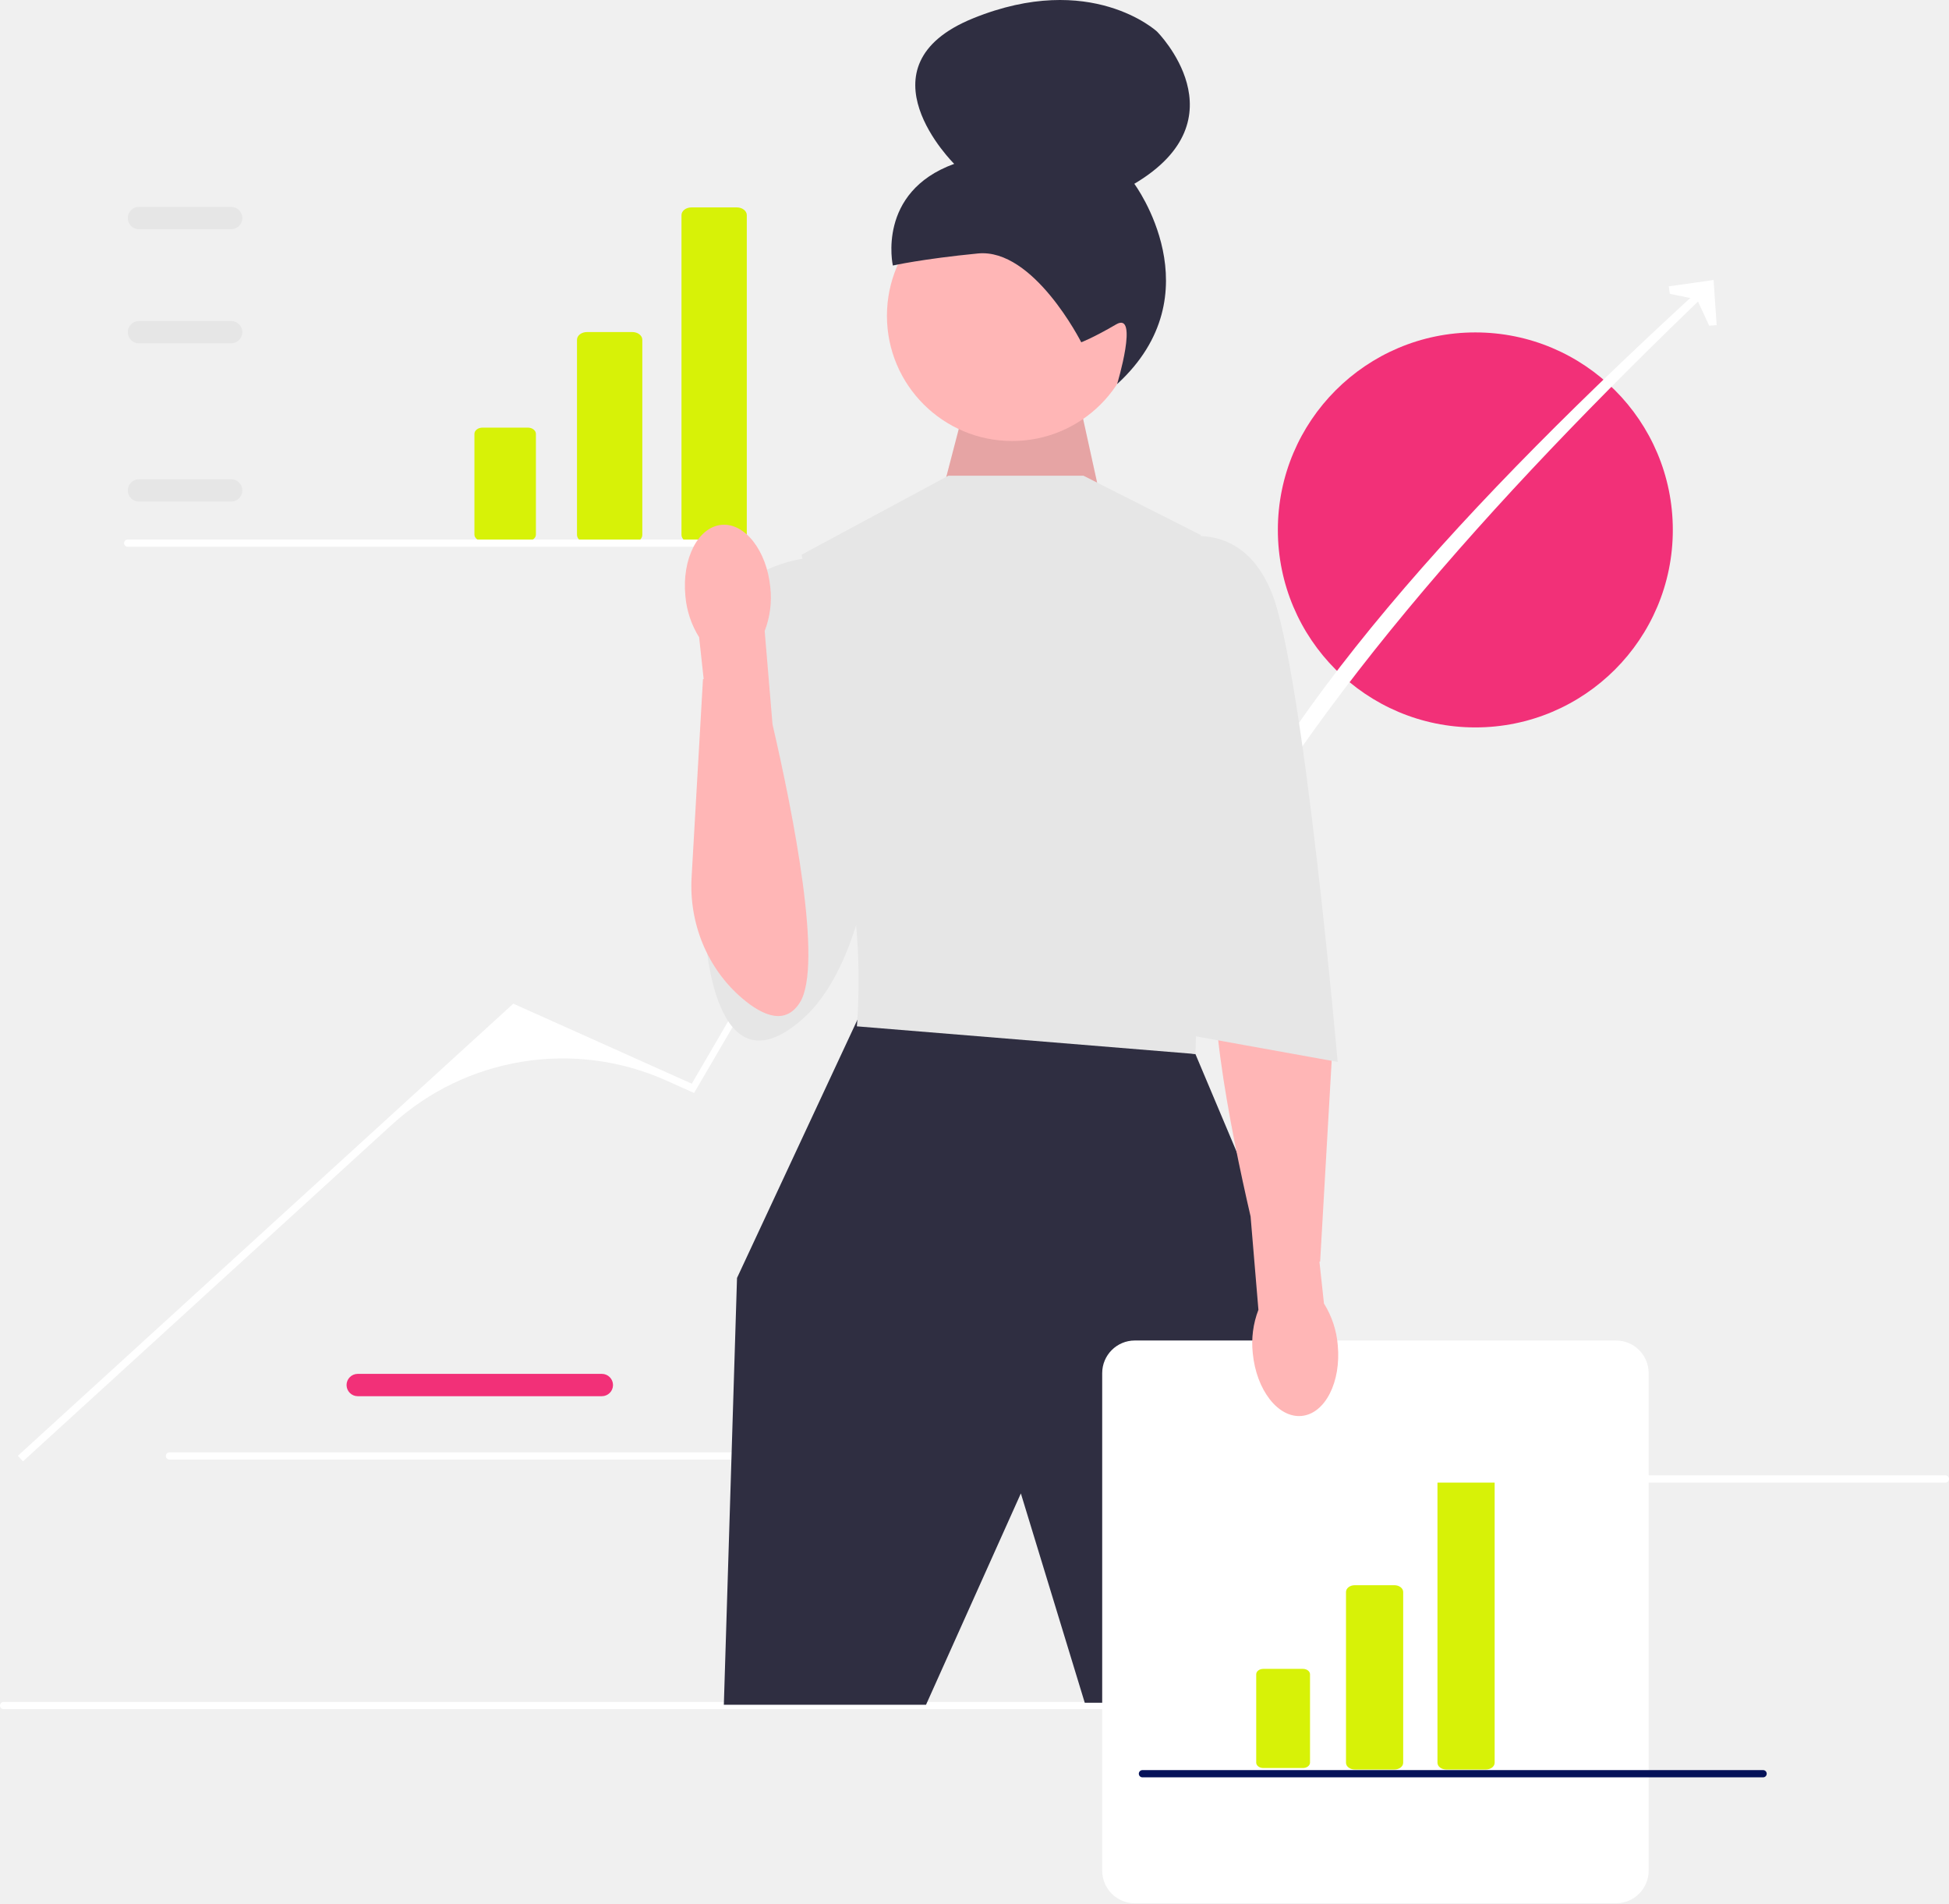
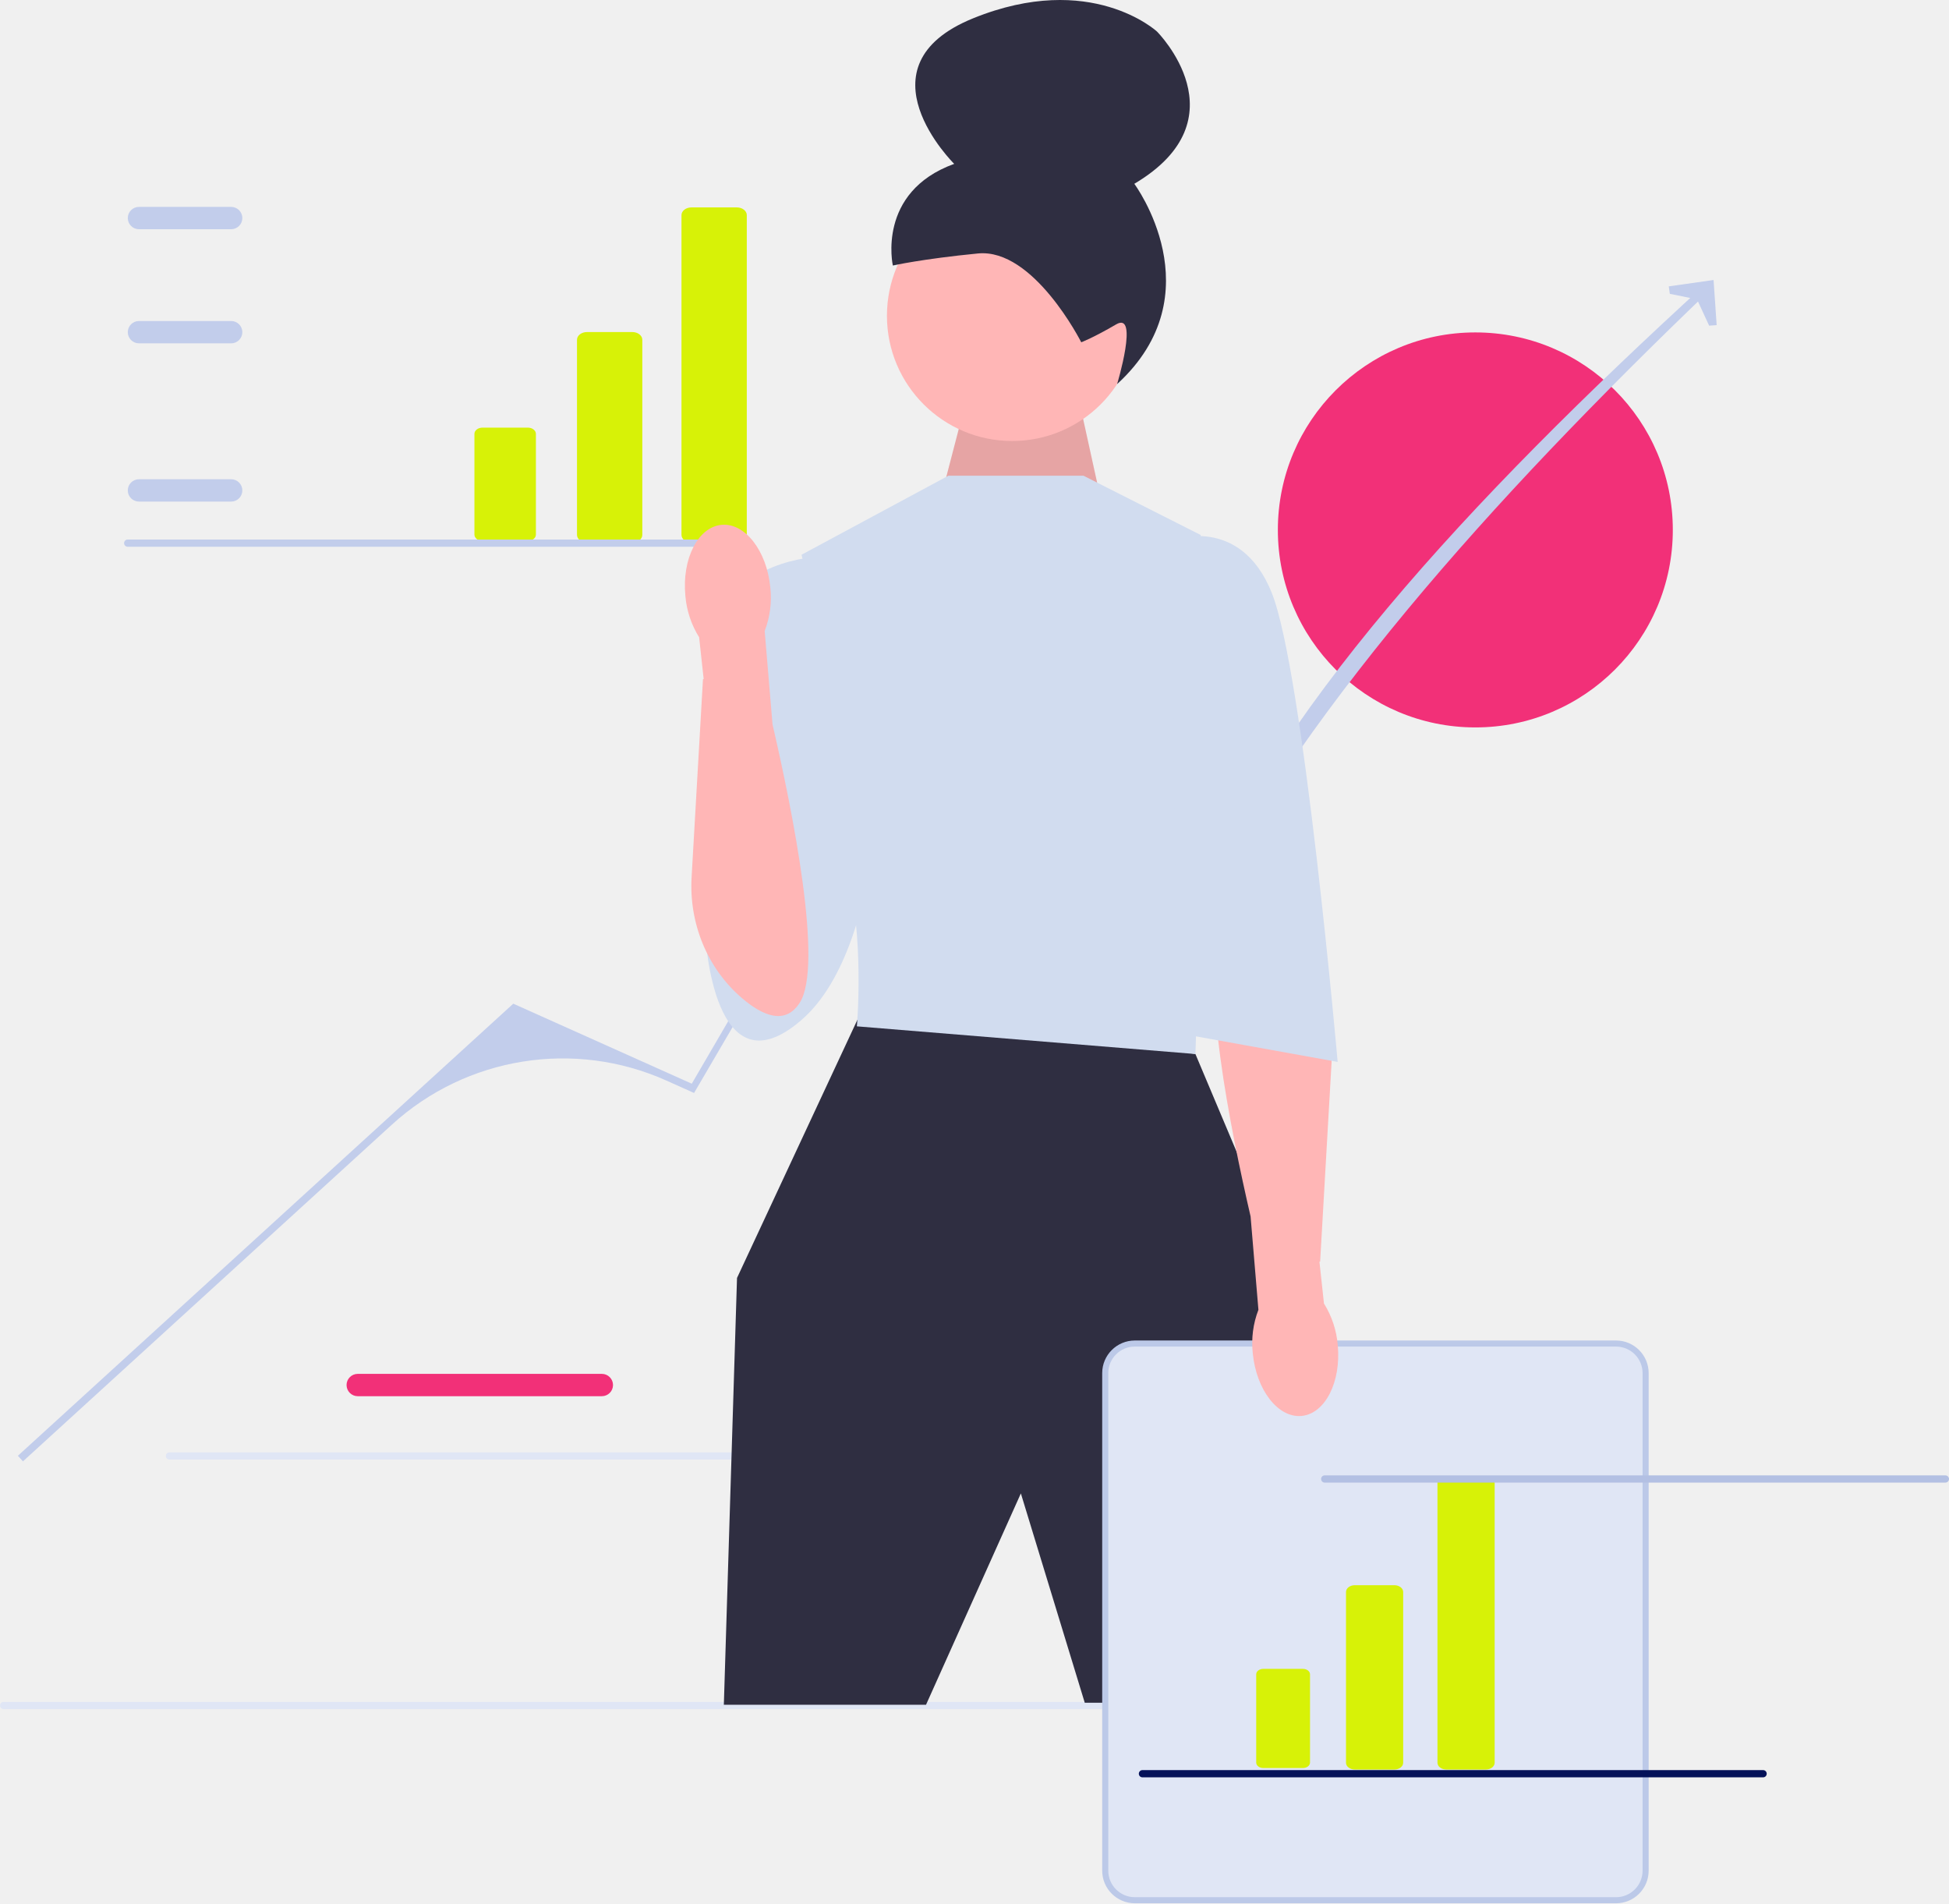
<svg xmlns="http://www.w3.org/2000/svg" width="641.513" height="626.392" viewBox="0 0 641.513 626.392" role="img" artist="Katerina Limpitsouni" source="https://undraw.co/">
  <g>
    <path d="M198.101,459.506H117.744c-2.026,0-3.674-1.648-3.674-3.674s1.648-3.674,3.674-3.674h80.357c2.026,0,3.674,1.648,3.674,3.674s-1.648,3.674-3.674,3.674h-0Z" fill="#F23078" />
-     <path d="M54.587,479.173c0,.66,.53,1.19,1.19,1.19h204.29c.66,0,1.19-.53,1.19-1.19,0-.66-.53-1.19-1.19-1.19H55.778c-.66,0-1.19,.53-1.19,1.19Z" fill="#ffff" />
+     <path d="M54.587,479.173c0,.66,.53,1.19,1.19,1.19h204.29c.66,0,1.19-.53,1.19-1.19,0-.66-.53-1.19-1.19-1.19H55.778c-.66,0-1.19,.53-1.19,1.19Z" fill="#E0E6F5" />
  </g>
  <circle cx="485.607" cy="174.403" r="65" fill="#F23078" />
-   <path d="M0,561.308c0,.66,.53,1.19,1.19,1.19H523.48c.66,0,1.19-.53,1.19-1.19,0-.66-.53-1.19-1.19-1.19H1.19c-.66,0-1.19,.53-1.19,1.19Z" fill="#ffffff" />
+   <path d="M0,561.308c0,.66,.53,1.19,1.19,1.19H523.48c.66,0,1.19-.53,1.19-1.19,0-.66-.53-1.19-1.19-1.19H1.19c-.66,0-1.19,.53-1.19,1.19Z" fill="#E0E6F5" />
  <g>
-     <path d="M7.555,480.947l-1.671-1.831,163.064-148.796,58.749,26.336,63.44-108.794,52.122-25.124,48.293,80.487c26.073-67.499,91.46-138.118,169.81-209.766l1.927,1.561c-73.485,70.354-136.359,141.028-172.04,212.52l-44.669-74.667c-2.11-3.527-6.545-4.89-10.272-3.156l-0,0c-28.49,13.257-52.255,34.895-68.115,62.023l-39.739,67.971-9.071-4.066c-30.338-13.6-65.854-7.9-90.413,14.51L7.555,480.947Z" fill="#ffffff" />
-     <polygon points="565.038 107.006 562.562 107.178 558.568 98.52 549.624 96.704 549.276 94.247 564.02 92.151 565.038 107.006" fill="#ffffff" />
+     <path d="M7.555,480.947l-1.671-1.831,163.064-148.796,58.749,26.336,63.44-108.794,52.122-25.124,48.293,80.487c26.073-67.499,91.46-138.118,169.81-209.766l1.927,1.561c-73.485,70.354-136.359,141.028-172.04,212.52l-44.669-74.667c-2.11-3.527-6.545-4.89-10.272-3.156l-0,0c-28.49,13.257-52.255,34.895-68.115,62.023l-39.739,67.971-9.071-4.066c-30.338-13.6-65.854-7.9-90.413,14.51L7.555,480.947Z" fill="#C2CDEB" />
+     <polygon points="565.038 107.006 562.562 107.178 558.568 98.52 549.624 96.704 549.276 94.247 564.02 92.151 565.038 107.006" fill="#C2CDEB" />
  </g>
  <polygon points="310.684 159.98 319.45 126.283 353.597 124.64 363.813 171.091 310.684 159.98" fill="#ffb6b6" />
  <polygon points="310.684 159.98 319.45 126.283 353.597 124.64 363.813 171.091 310.684 159.98" isolation="isolate" opacity=".1" />
  <circle cx="333.154" cy="103.924" r="41.216" fill="#ffb6b6" />
  <path d="M355.894,112.649h-0s-15.657-31.023-34.003-29.231c-18.345,1.791-28.01,3.969-28.01,3.969,0,0-5.446-24.162,20.192-33.456,0,0-32.598-32.134,6.213-47.897,38.811-15.763,60.529,4.341,60.529,4.341,0,0,28.728,28.679-7.454,50.115,0,0,26.867,36.139-5.662,65.925,0,0,7.276-24.104-.316-19.659-7.591,4.445-11.489,5.893-11.489,5.893v0l-0-0Z" fill="#2f2e41" />
  <polygon points="287.679 330.412 282.196 335.666 242.589 420.591 238.253 561.063 304.799 561.063 336.015 491.5 357.047 560.392 416.882 560.392 430.752 435.332 393.466 346.887 287.679 330.412" fill="#2f2e41" />
-   <path d="M356.614,156.556h-44.441l-48.34,26.013,11.272,50.292s-2.601,30.349,3.468,52.894c6.07,22.545,3.468,52.027,3.468,52.027l111.424,9.105,3.468-102.319-1.734-68.502-38.586-19.51h0v-0Z" fill="#e6e6e6" />
-   <path d="M271.203,183.003s-26.88,.867-31.216,18.209-7.804,106.655-7.804,106.655c0,0,2.601,52.996,31.65,27.799,29.048-25.197,26.447-101.503,26.447-101.503l-19.076-51.16v0Z" fill="#e6e6e6" />
-   <path d="M531.927,625.392h-158.409c-5.365,0-9.73-4.364-9.73-9.73v-163.758c0-5.365,4.365-9.73,9.73-9.73h158.409c5.365,0,9.73,4.364,9.73,9.73v163.758c0,5.365-4.364,9.73-9.73,9.73Z" fill="#fff" />
-   <path d="M531.927,626.392h-158.409c-5.916,0-10.729-4.813-10.729-10.729v-163.758c0-5.916,4.813-10.729,10.729-10.729h158.409c5.916,0,10.729,4.813,10.729,10.729v163.758c0,5.917-4.813,10.729-10.729,10.729Zm-158.409-183.217c-4.813,0-8.729,3.916-8.729,8.729v163.758c0,4.813,3.916,8.729,8.729,8.729h158.409c4.813,0,8.729-3.916,8.729-8.729v-163.758c0-4.813-3.916-8.729-8.729-8.729h-158.409Z" fill="#ffffff" />
+   <path d="M356.614,156.556h-44.441l-48.34,26.013,11.272,50.292s-2.601,30.349,3.468,52.894c6.07,22.545,3.468,52.027,3.468,52.027l111.424,9.105,3.468-102.319-1.734-68.502-38.586-19.51h0v-0Z" fill="#D1DCEF" />
+   <path d="M271.203,183.003s-26.88,.867-31.216,18.209-7.804,106.655-7.804,106.655c0,0,2.601,52.996,31.65,27.799,29.048-25.197,26.447-101.503,26.447-101.503l-19.076-51.16v0Z" fill="#D1DCEF" />
+   <path d="M531.927,625.392h-158.409c-5.365,0-9.73-4.364-9.73-9.73v-163.758c0-5.365,4.365-9.73,9.73-9.73h158.409c5.365,0,9.73,4.364,9.73,9.73v163.758c0,5.365-4.364,9.73-9.73,9.73Z" fill="#E0E6F5" />
+   <path d="M531.927,626.392h-158.409c-5.916,0-10.729-4.813-10.729-10.729v-163.758c0-5.916,4.813-10.729,10.729-10.729h158.409c5.916,0,10.729,4.813,10.729,10.729v163.758c0,5.917-4.813,10.729-10.729,10.729Zm-158.409-183.217c-4.813,0-8.729,3.916-8.729,8.729v163.758c0,4.813,3.916,8.729,8.729,8.729h158.409c4.813,0,8.729-3.916,8.729-8.729v-163.758c0-4.813-3.916-8.729-8.729-8.729h-158.409Z" fill="#BCC9E8" />
  <g>
    <path d="M458.974,582.371h-13.056c-1.59,0-2.883-.998-2.883-2.225v-56.211c0-1.227,1.293-2.225,2.883-2.225h13.056c1.59,0,2.883,.998,2.883,2.225v56.211c0,1.227-1.293,2.225-2.883,2.225Z" fill="#D7f207" />
    <path d="M415.809,549.245c-1.284,0-2.329,.807-2.329,1.798v29.04c0,.991,1.045,1.798,2.329,1.798h13.056c1.284,0,2.329-.807,2.329-1.798v-29.04c0-.991-1.045-1.798-2.329-1.798h-13.056Z" fill="#D7f207" />
    <path d="M489.082,582.371h-13.056c-1.59,0-2.883-.998-2.883-2.225v-92.12c0-1.227,1.293-2.225,2.883-2.225h13.056c1.59,0,2.883,.998,2.883,2.225v92.12c0,1.227-1.293,2.225-2.883,2.225Z" fill="#D7f207" />
  </g>
  <g>
    <path d="M208.125,178.572h-14.914c-1.816,0-3.293-1.14-3.293-2.542V111.821c0-1.402,1.477-2.542,3.293-2.542h14.914c1.816,0,3.293,1.14,3.293,2.542v64.21c0,1.402-1.477,2.542-3.293,2.542v-0Z" fill="#D7f207" />
    <path d="M158.819,140.733c-1.467,0-2.661,.921-2.661,2.054v33.172c0,1.132,1.194,2.054,2.661,2.054h14.914c1.467,0,2.661-.921,2.661-2.054v-33.172c0-1.132-1.194-2.054-2.661-2.054h-14.914Z" fill="#D7f207" />
    <path d="M242.517,178.572h-14.914c-1.816,0-3.293-1.14-3.293-2.542V70.802c0-1.402,1.477-2.542,3.293-2.542h14.914c1.816,0,3.293,1.14,3.293,2.542v105.228c0,1.402-1.477,2.542-3.293,2.542v-0Z" fill="#D7f207" />
  </g>
  <path d="M428.438,466.001c7.725-.74,13.044-11.178,11.882-23.32-.398-4.857-1.953-9.547-4.535-13.68l-1.489-13.742,.228-.068,3.742-65.158c.87-15.15-5.127-30.037-16.681-39.875-6.873-5.852-14.206-8.815-18.921-1.421-7.824,12.269,2.31,62.847,8.965,91.602l2.58,30.728c-1.753,4.549-2.39,9.451-1.86,14.296,1.16,12.138,8.363,21.378,16.088,20.639Z" fill="#ffb6b6" />
-   <path d="M385.662,177.8s22.545-8.671,32.95,17.342,21.678,154.346,21.678,154.346l-52.894-9.538-1.734-162.15v-0Z" fill="#e6e6e6" />
+   <path d="M385.662,177.8s22.545-8.671,32.95,17.342,21.678,154.346,21.678,154.346l-52.894-9.538-1.734-162.15v-0Z" fill="#D1DCEF" />
  <g>
-     <path d="M76.092,165.076h-30.357c-2.026,0-3.674-1.648-3.674-3.674s1.648-3.674,3.674-3.674h30.357c2.026,0,3.674,1.648,3.674,3.674s-1.648,3.674-3.674,3.674Z" fill="#e6e6e6" />
-     <path d="M76.092,112.997h-30.357c-2.026,0-3.674-1.648-3.674-3.674s1.648-3.674,3.674-3.674h30.357c2.026,0,3.674,1.648,3.674,3.674s-1.648,3.674-3.674,3.674Z" fill="#e6e6e6" />
-     <path d="M76.092,75.44h-30.357c-2.026,0-3.674-1.648-3.674-3.674s1.648-3.674,3.674-3.674h30.357c2.026,0,3.674,1.648,3.674,3.674s-1.648,3.674-3.674,3.674Z" fill="#e6e6e6" />
-     <path d="M40.843,178.754c0,.66,.53,1.19,1.19,1.19H246.323c.66,0,1.19-.53,1.19-1.19,0-.66-.53-1.19-1.19-1.19H42.033c-.66,0-1.19,.53-1.19,1.19Z" fill="#ffffff" />
+     <path d="M76.092,165.076h-30.357c-2.026,0-3.674-1.648-3.674-3.674s1.648-3.674,3.674-3.674h30.357c2.026,0,3.674,1.648,3.674,3.674s-1.648,3.674-3.674,3.674Z" fill="#C2CDEB" />
+     <path d="M76.092,112.997h-30.357c-2.026,0-3.674-1.648-3.674-3.674s1.648-3.674,3.674-3.674h30.357c2.026,0,3.674,1.648,3.674,3.674s-1.648,3.674-3.674,3.674Z" fill="#C2CDEB" />
+     <path d="M76.092,75.44h-30.357c-2.026,0-3.674-1.648-3.674-3.674s1.648-3.674,3.674-3.674h30.357c2.026,0,3.674,1.648,3.674,3.674s-1.648,3.674-3.674,3.674Z" fill="#C2CDEB" />
+     <path d="M40.843,178.754c0,.66,.53,1.19,1.19,1.19H246.323c.66,0,1.19-.53,1.19-1.19,0-.66-.53-1.19-1.19-1.19H42.033c-.66,0-1.19,.53-1.19,1.19Z" fill="#C2CDEB" />
  </g>
-   <path d="M434.843,486.754c0,.66,.53,1.19,1.19,1.19h204.29c.66,0,1.19-.53,1.19-1.19,0-.66-.53-1.19-1.19-1.19h-204.29c-.66,0-1.19,.53-1.19,1.19Z" fill="#ffff" />
+   <path d="M434.843,486.754c0,.66,.53,1.19,1.19,1.19h204.29c.66,0,1.19-.53,1.19-1.19,0-.66-.53-1.19-1.19-1.19h-204.29c-.66,0-1.19,.53-1.19,1.19Z" fill="#B3C0E3" />
  <path d="M374.843,583.754c0,.66,.53,1.19,1.19,1.19h204.29c.66,0,1.19-.53,1.19-1.19,0-.66-.53-1.19-1.19-1.19h-204.29c-.66,0-1.19,.53-1.19,1.19Z" fill="#051259" />
  <path d="M237.467,172.738c-7.725,.74-13.044,11.178-11.882,23.32,.398,4.857,1.953,9.547,4.535,13.68l1.489,13.742-.228,.068-3.742,65.158c-.87,15.15,5.127,30.037,16.681,39.875,6.873,5.852,14.206,8.815,18.921,1.421,7.824-12.269-2.31-62.847-8.965-91.602l-2.58-30.728c1.753-4.549,2.39-9.451,1.86-14.296-1.16-12.138-8.363-21.378-16.088-20.639h-0v0Z" fill="#ffb6b6" />
</svg>
